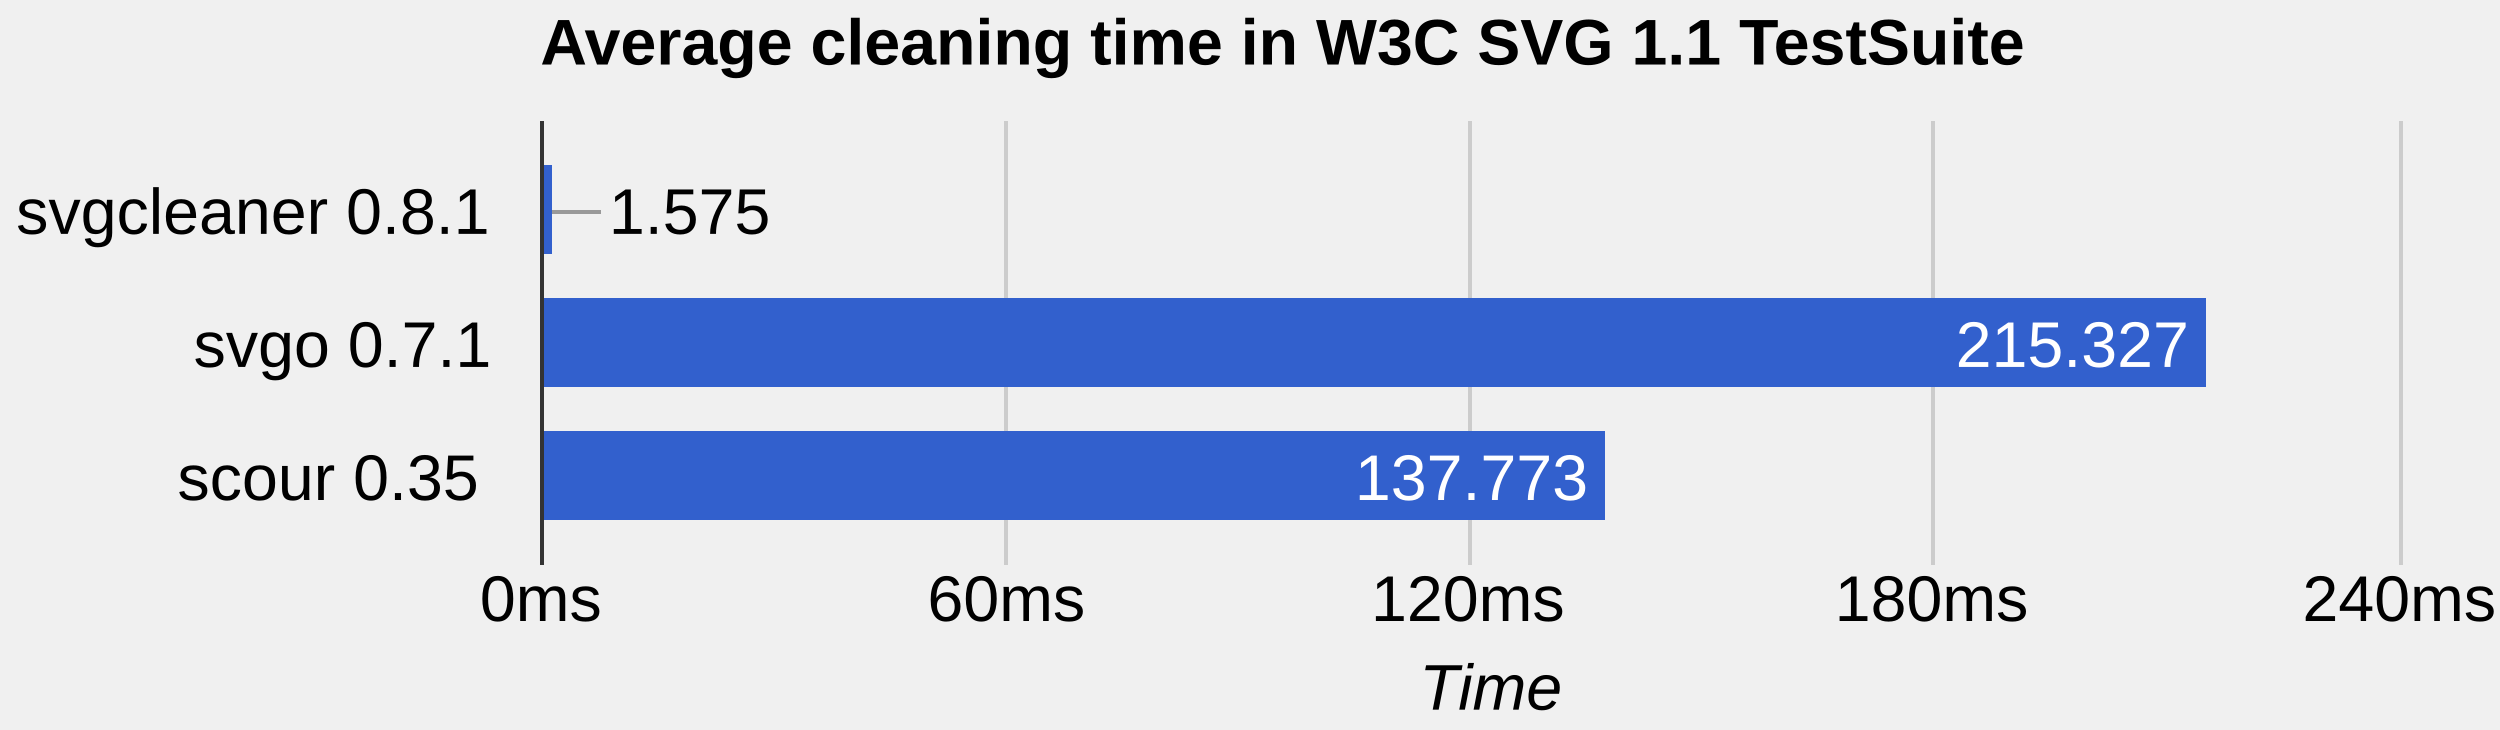
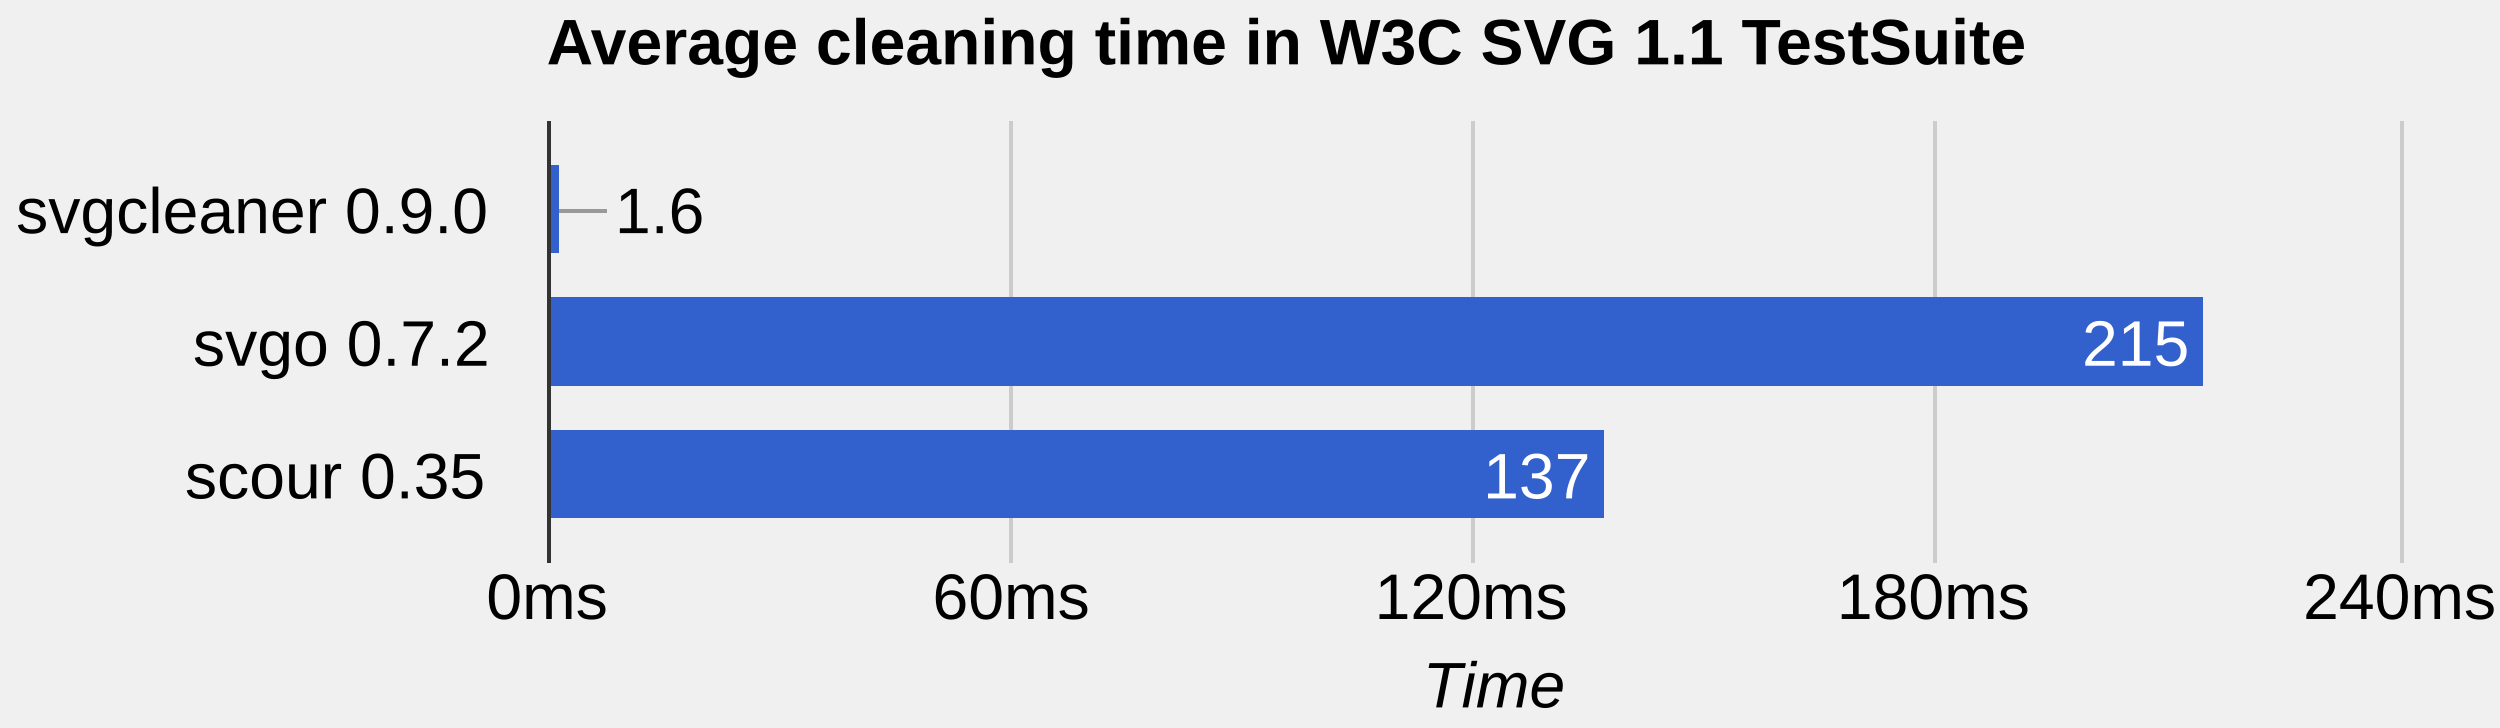
- <svg xmlns="http://www.w3.org/2000/svg" height="181" shape-rendering="crispEdges" width="620">
-   <text font-family="Arial" font-size="16" font-weight="bold" x="134" y="16">
+ <svg xmlns="http://www.w3.org/2000/svg" height="181" shape-rendering="crispEdges" width="622">
+   <text font-family="Arial" font-size="16" font-weight="bold" x="136" y="16">
        Average cleaning time in W3C SVG 1.1 TestSuite
    </text>
  <text font-family="Arial" font-size="16" x="4" y="58">
-         svgcleaner 0.8.1
+         svgcleaner 0.9.0
    </text>
  <text font-family="Arial" font-size="16" x="48" y="91">
-         svgo 0.7.1
+         svgo 0.7.2
    </text>
-   <text font-family="Arial" font-size="16" x="44" y="124">
+   <text font-family="Arial" font-size="16" x="46" y="124">
        scour 0.35
    </text>
-   <rect fill="#ccc" height="110" width="1" x="134" y="30" />
-   <text fill="#000" font-family="Arial" font-size="16" x="119" y="154">
+   <rect fill="#ccc" height="110" width="1" x="136" y="30" />
+   <text fill="#000" font-family="Arial" font-size="16" x="121" y="154">
        0ms
    </text>
-   <rect fill="#ccc" height="110" width="1" x="249" y="30" />
-   <text fill="#000" font-family="Arial" font-size="16" x="230" y="154">
+   <rect fill="#ccc" height="110" width="1" x="251" y="30" />
+   <text fill="#000" font-family="Arial" font-size="16" x="232" y="154">
        60ms
    </text>
-   <rect fill="#ccc" height="110" width="1" x="364" y="30" />
-   <text fill="#000" font-family="Arial" font-size="16" x="340" y="154">
+   <rect fill="#ccc" height="110" width="1" x="366" y="30" />
+   <text fill="#000" font-family="Arial" font-size="16" x="342" y="154">
        120ms
    </text>
-   <rect fill="#ccc" height="110" width="1" x="479" y="30" />
-   <text fill="#000" font-family="Arial" font-size="16" x="455" y="154">
+   <rect fill="#ccc" height="110" width="1" x="481" y="30" />
+   <text fill="#000" font-family="Arial" font-size="16" x="457" y="154">
        180ms
    </text>
-   <rect fill="#ccc" height="110" width="1" x="595" y="30" />
-   <text fill="#000" font-family="Arial" font-size="16" x="571" y="154">
+   <rect fill="#ccc" height="110" width="1" x="597" y="30" />
+   <text fill="#000" font-family="Arial" font-size="16" x="573" y="154">
        240ms
    </text>
-   <rect fill="#3260cd" height="22" width="3" x="134" y="41" />
-   <rect fill="#999" height="1" width="12" x="137" y="52" />
-   <text fill="#000" font-family="Arial" font-size="16" x="151" y="58">
-         1.575
+   <rect fill="#3260cd" height="22" width="3" x="136" y="41" />
+   <rect fill="#999" height="1" width="12" x="139" y="52" />
+   <text fill="#000" font-family="Arial" font-size="16" x="153" y="58">
+         1.6
    </text>
-   <rect fill="#3260cd" height="22" width="413" x="134" y="74" />
-   <text fill="#fff" font-family="Arial" font-size="16" x="485" y="91">
-         215.327
+   <rect fill="#3260cd" height="22" width="412" x="136" y="74" />
+   <text fill="#fff" font-family="Arial" font-size="16" x="518" y="91">
+         215
    </text>
-   <rect fill="#3260cd" height="22" width="264" x="134" y="107" />
-   <text fill="#fff" font-family="Arial" font-size="16" x="336" y="124">
-         137.773
+   <rect fill="#3260cd" height="22" width="263" x="136" y="107" />
+   <text fill="#fff" font-family="Arial" font-size="16" x="369" y="124">
+         137
    </text>
-   <rect fill="#333" height="110" width="1" x="134" y="30" />
-   <text font-family="Arial" font-size="16" font-style="italic" x="352" y="176">
+   <rect fill="#333" height="110" width="1" x="136" y="30" />
+   <text font-family="Arial" font-size="16" font-style="italic" x="354" y="176">
        Time
    </text>
</svg>
